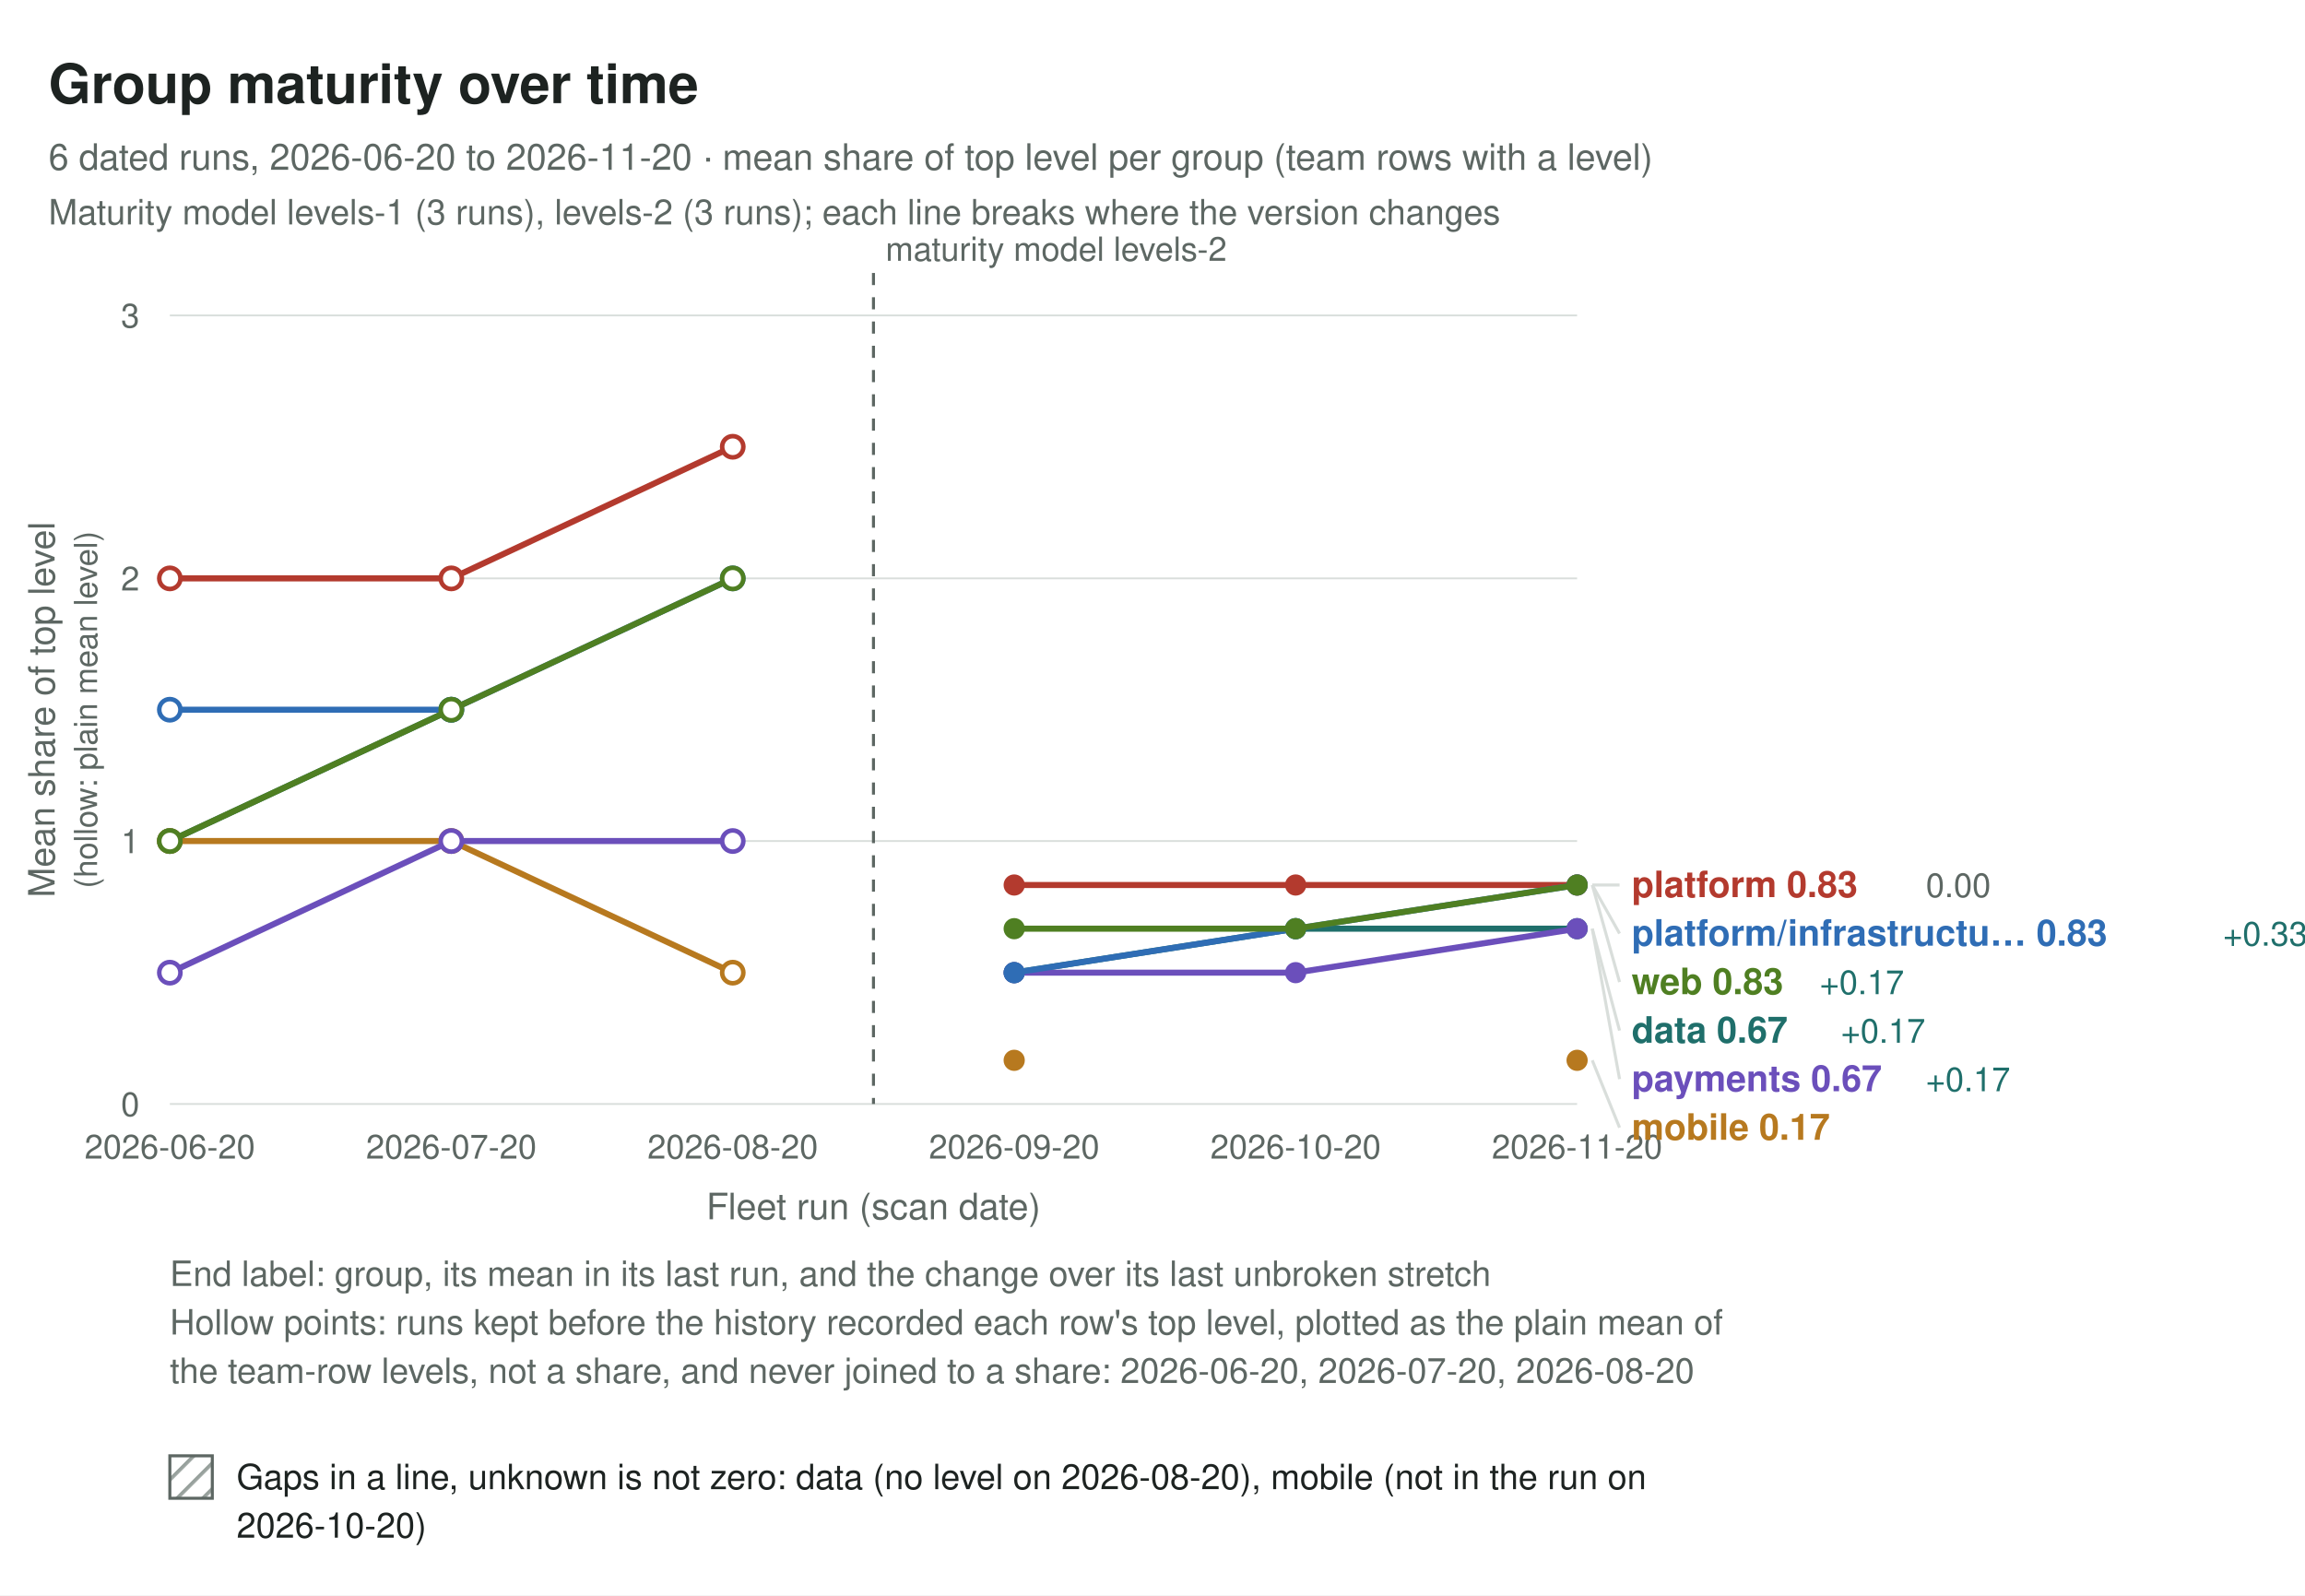
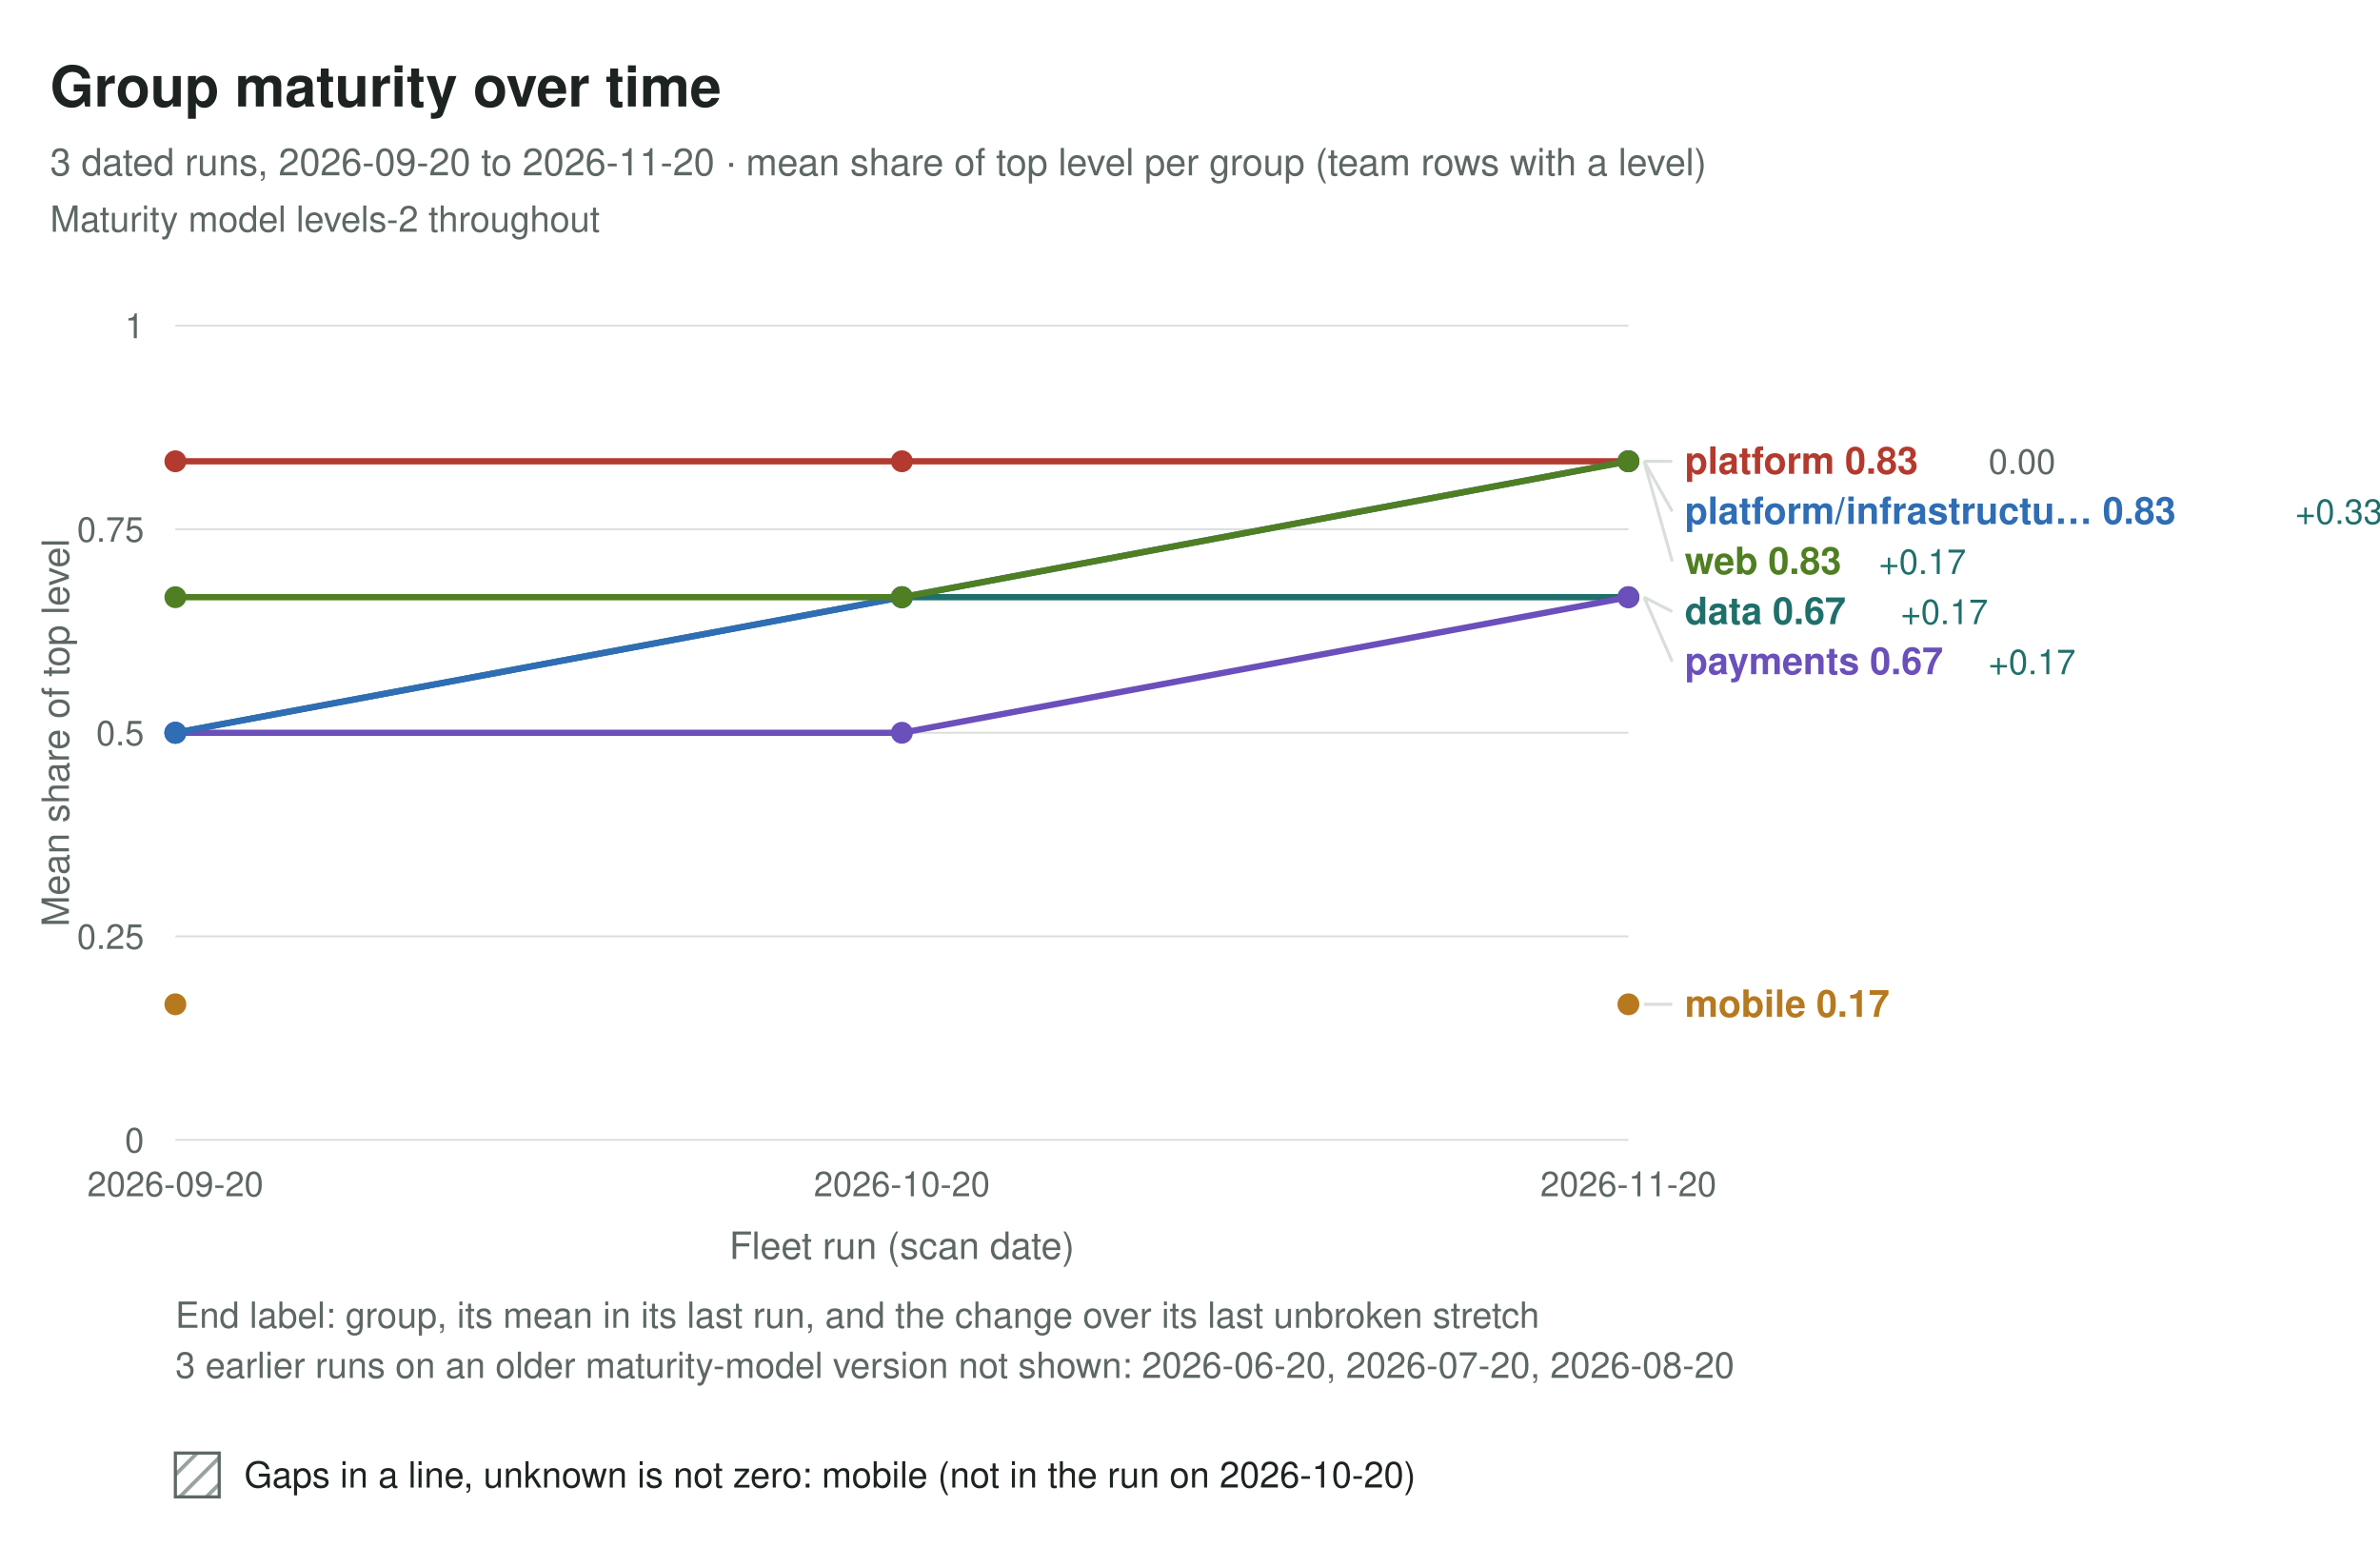
- <svg xmlns="http://www.w3.org/2000/svg" viewBox="0 0 760 526" width="760" height="526" role="img">
+ <svg xmlns="http://www.w3.org/2000/svg" viewBox="0 0 760 494" width="760" height="494" role="img">
  <style>text { font-family: -apple-system, BlinkMacSystemFont, "Segoe UI", Helvetica, Arial, sans-serif; }.t-bg,.f-bg{fill:#ffffff}.s-bg{stroke:#ffffff}.t-fg,.f-fg{fill:#1d2321}.s-fg{stroke:#1d2321}.t-muted,.f-muted{fill:#5d6763}.s-muted{stroke:#5d6763}.t-rule,.f-rule{fill:#d9dedb}.s-rule{stroke:#d9dedb}.t-accent,.f-accent{fill:#1f6f6b}.s-accent{stroke:#1f6f6b}.t-bad,.f-bad{fill:#b33a2e}.s-bad{stroke:#b33a2e}.t-warn,.f-warn{fill:#b7791f}.s-warn{stroke:#b7791f}.t-unk,.f-unk{fill:#9aa39f}.s-unk{stroke:#9aa39f}.t-series0,.f-series0{fill:#1f6f6b}.s-series0{stroke:#1f6f6b}.t-series1,.f-series1{fill:#b7791f}.s-series1{stroke:#b7791f}.t-series2,.f-series2{fill:#6b4fbb}.s-series2{stroke:#6b4fbb}.t-series3,.f-series3{fill:#b33a2e}.s-series3{stroke:#b33a2e}.t-series4,.f-series4{fill:#2f6db5}.s-series4{stroke:#2f6db5}.t-series5,.f-series5{fill:#4f7f22}.s-series5{stroke:#4f7f22}.t-series6,.f-series6{fill:#a8458a}.s-series6{stroke:#a8458a}.t-series7,.f-series7{fill:#5d6763}.s-series7{stroke:#5d6763}@media (prefers-color-scheme: dark){.t-bg,.f-bg{fill:#1a201e}.s-bg{stroke:#1a201e}.t-fg,.f-fg{fill:#e6ebe8}.s-fg{stroke:#e6ebe8}.t-muted,.f-muted{fill:#9aa5a0}.s-muted{stroke:#9aa5a0}.t-rule,.f-rule{fill:#2c3532}.s-rule{stroke:#2c3532}.t-accent,.f-accent{fill:#5fb8b1}.s-accent{stroke:#5fb8b1}.t-bad,.f-bad{fill:#ec7a6c}.s-bad{stroke:#ec7a6c}.t-warn,.f-warn{fill:#e0a84a}.s-warn{stroke:#e0a84a}.t-unk,.f-unk{fill:#5f6a66}.s-unk{stroke:#5f6a66}.t-series0,.f-series0{fill:#5fb8b1}.s-series0{stroke:#5fb8b1}.t-series1,.f-series1{fill:#e0a84a}.s-series1{stroke:#e0a84a}.t-series2,.f-series2{fill:#a993f0}.s-series2{stroke:#a993f0}.t-series3,.f-series3{fill:#ec7a6c}.s-series3{stroke:#ec7a6c}.t-series4,.f-series4{fill:#7fb0ec}.s-series4{stroke:#7fb0ec}.t-series5,.f-series5{fill:#9ccc6b}.s-series5{stroke:#9ccc6b}.t-series6,.f-series6{fill:#e08cc8}.s-series6{stroke:#e08cc8}.t-series7,.f-series7{fill:#b5bfba}.s-series7{stroke:#b5bfba}}</style>
  <defs>
    <pattern id="fleet-hatch" width="6" height="6" patternUnits="userSpaceOnUse" patternTransform="rotate(45)">
      <rect width="6" height="6" class="f-bg" />
      <line x1="0" y1="0" x2="0" y2="6" class="s-unk" stroke-width="2.4" />
    </pattern>
  </defs>
-   <rect x="0" y="0" width="760" height="526" class="f-bg" />
+   <rect x="0" y="0" width="760" height="494" class="f-bg" />
  <text x="16.0" y="34.0" font-size="18" text-anchor="start" class="t-fg" font-weight="bold">Group maturity over time</text>
-   <text x="16.0" y="56.0" font-size="12" text-anchor="start" class="t-muted">6 dated runs, 2026-06-20 to 2026-11-20 · mean share of top level per group (team rows with a level)</text>
-   <text x="16.0" y="74.0" font-size="11.5" text-anchor="start" class="t-muted">Maturity model levels-1 (3 runs), levels-2 (3 runs); each line breaks where the version changes</text>
+   <text x="16.0" y="56.0" font-size="12" text-anchor="start" class="t-muted">3 dated runs, 2026-09-20 to 2026-11-20 · mean share of top level per group (team rows with a level)</text>
+   <text x="16.0" y="74.0" font-size="11.5" text-anchor="start" class="t-muted">Maturity model levels-2 throughout</text>
  <line x1="56.0" y1="364.0" x2="520.0" y2="364.0" class="s-rule" stroke-width="0.6" />
  <text x="46.0" y="368.0" font-size="11" text-anchor="end" class="t-muted">0</text>
-   <line x1="56.0" y1="277.3" x2="520.0" y2="277.3" class="s-rule" stroke-width="0.6" />
-   <text x="46.0" y="281.3" font-size="11" text-anchor="end" class="t-muted">1</text>
-   <line x1="56.0" y1="190.7" x2="520.0" y2="190.7" class="s-rule" stroke-width="0.6" />
-   <text x="46.0" y="194.7" font-size="11" text-anchor="end" class="t-muted">2</text>
+   <line x1="56.0" y1="299.0" x2="520.0" y2="299.0" class="s-rule" stroke-width="0.6" />
+   <text x="46.0" y="303.0" font-size="11" text-anchor="end" class="t-muted">0.25</text>
+   <line x1="56.0" y1="234.0" x2="520.0" y2="234.0" class="s-rule" stroke-width="0.6" />
+   <text x="46.0" y="238.0" font-size="11" text-anchor="end" class="t-muted">0.5</text>
+   <line x1="56.0" y1="169.0" x2="520.0" y2="169.0" class="s-rule" stroke-width="0.6" />
+   <text x="46.0" y="173.0" font-size="11" text-anchor="end" class="t-muted">0.75</text>
  <line x1="56.0" y1="104.0" x2="520.0" y2="104.0" class="s-rule" stroke-width="0.6" />
-   <text x="46.0" y="108.0" font-size="11" text-anchor="end" class="t-muted">3</text>
-   <text x="56.0" y="382.0" font-size="11" text-anchor="middle" class="t-muted">2026-06-20</text>
-   <text x="148.8" y="382.0" font-size="11" text-anchor="middle" class="t-muted">2026-07-20</text>
-   <text x="241.6" y="382.0" font-size="11" text-anchor="middle" class="t-muted">2026-08-20</text>
-   <text x="334.4" y="382.0" font-size="11" text-anchor="middle" class="t-muted">2026-09-20</text>
-   <text x="427.2" y="382.0" font-size="11" text-anchor="middle" class="t-muted">2026-10-20</text>
+   <text x="46.0" y="108.0" font-size="11" text-anchor="end" class="t-muted">1</text>
+   <text x="56.0" y="382.0" font-size="11" text-anchor="middle" class="t-muted">2026-09-20</text>
+   <text x="288.0" y="382.0" font-size="11" text-anchor="middle" class="t-muted">2026-10-20</text>
  <text x="520.0" y="382.0" font-size="11" text-anchor="middle" class="t-muted">2026-11-20</text>
-   <line x1="288.0" y1="90.0" x2="288.0" y2="364.0" class="s-muted" stroke-dasharray="4 4" />
-   <text x="292.0" y="86.0" font-size="11" text-anchor="start" class="t-muted">maturity model levels-2</text>
-   <polyline points="56.0,277.3 148.8,234.0" fill="none" class="s-series0" stroke-width="2" />
-   <circle cx="56.0" cy="277.3" r="3.5" class="f-bg s-series0" stroke-width="1.5" />
-   <circle cx="148.8" cy="234.0" r="3.5" class="f-bg s-series0" stroke-width="1.5" />
-   <polyline points="334.4,320.7 427.2,306.2 520.0,306.2" fill="none" class="s-series0" stroke-width="2" />
-   <circle cx="334.4" cy="320.7" r="3.5" class="f-series0" />
-   <circle cx="427.2" cy="306.2" r="3.5" class="f-series0" />
-   <circle cx="520.0" cy="306.2" r="3.5" class="f-series0" />
-   <polyline points="56.0,277.3 148.8,277.3 241.6,320.7" fill="none" class="s-series1" stroke-width="2" />
-   <circle cx="56.0" cy="277.3" r="3.5" class="f-bg s-series1" stroke-width="1.5" />
-   <circle cx="148.8" cy="277.3" r="3.5" class="f-bg s-series1" stroke-width="1.5" />
-   <circle cx="241.6" cy="320.7" r="3.5" class="f-bg s-series1" stroke-width="1.5" />
-   <circle cx="334.4" cy="349.6" r="3.5" class="f-series1" />
-   <circle cx="520.0" cy="349.6" r="3.5" class="f-series1" />
-   <polyline points="56.0,320.7 148.8,277.3 241.6,277.3" fill="none" class="s-series2" stroke-width="2" />
-   <circle cx="56.0" cy="320.7" r="3.5" class="f-bg s-series2" stroke-width="1.5" />
-   <circle cx="148.8" cy="277.3" r="3.5" class="f-bg s-series2" stroke-width="1.5" />
-   <circle cx="241.6" cy="277.3" r="3.5" class="f-bg s-series2" stroke-width="1.5" />
-   <polyline points="334.4,320.7 427.2,320.7 520.0,306.2" fill="none" class="s-series2" stroke-width="2" />
-   <circle cx="334.4" cy="320.7" r="3.5" class="f-series2" />
-   <circle cx="427.2" cy="320.7" r="3.5" class="f-series2" />
-   <circle cx="520.0" cy="306.2" r="3.5" class="f-series2" />
-   <polyline points="56.0,190.7 148.8,190.7 241.6,147.3" fill="none" class="s-series3" stroke-width="2" />
-   <circle cx="56.0" cy="190.7" r="3.5" class="f-bg s-series3" stroke-width="1.5" />
-   <circle cx="148.8" cy="190.7" r="3.5" class="f-bg s-series3" stroke-width="1.5" />
-   <circle cx="241.6" cy="147.3" r="3.5" class="f-bg s-series3" stroke-width="1.5" />
-   <polyline points="334.4,291.8 427.2,291.8 520.0,291.8" fill="none" class="s-series3" stroke-width="2" />
-   <circle cx="334.4" cy="291.8" r="3.5" class="f-series3" />
-   <circle cx="427.2" cy="291.8" r="3.5" class="f-series3" />
-   <circle cx="520.0" cy="291.8" r="3.5" class="f-series3" />
-   <polyline points="56.0,234.0 148.8,234.0 241.6,190.7" fill="none" class="s-series4" stroke-width="2" />
-   <circle cx="56.0" cy="234.0" r="3.5" class="f-bg s-series4" stroke-width="1.5" />
-   <circle cx="148.8" cy="234.0" r="3.5" class="f-bg s-series4" stroke-width="1.5" />
-   <circle cx="241.6" cy="190.7" r="3.5" class="f-bg s-series4" stroke-width="1.5" />
-   <polyline points="334.4,320.7 427.2,306.2 520.0,291.8" fill="none" class="s-series4" stroke-width="2" />
-   <circle cx="334.4" cy="320.7" r="3.5" class="f-series4" />
-   <circle cx="427.2" cy="306.2" r="3.5" class="f-series4" />
-   <circle cx="520.0" cy="291.8" r="3.5" class="f-series4" />
-   <polyline points="56.0,277.3 148.8,234.0 241.6,190.7" fill="none" class="s-series5" stroke-width="2" />
-   <circle cx="56.0" cy="277.3" r="3.5" class="f-bg s-series5" stroke-width="1.5" />
-   <circle cx="148.8" cy="234.0" r="3.5" class="f-bg s-series5" stroke-width="1.5" />
-   <circle cx="241.6" cy="190.7" r="3.5" class="f-bg s-series5" stroke-width="1.5" />
-   <polyline points="334.4,306.2 427.2,306.2 520.0,291.8" fill="none" class="s-series5" stroke-width="2" />
-   <circle cx="334.4" cy="306.2" r="3.5" class="f-series5" />
-   <circle cx="427.2" cy="306.2" r="3.5" class="f-series5" />
-   <circle cx="520.0" cy="291.8" r="3.5" class="f-series5" />
-   <line x1="525.0" y1="306.2" x2="534.0" y2="339.8" class="s-rule" stroke-width="1" />
-   <text x="538.0" y="343.8" font-size="12.0" text-anchor="start" class="t-series0" font-weight="600">data 0.67</text>
-   <text x="607.0" y="343.8" font-size="11" text-anchor="start" class="t-accent">+0.17</text>
-   <line x1="525.0" y1="349.6" x2="534.0" y2="371.8" class="s-rule" stroke-width="1" />
-   <text x="538.0" y="375.8" font-size="12.0" text-anchor="start" class="t-series1" font-weight="600">mobile 0.17</text>
-   <line x1="525.0" y1="306.2" x2="534.0" y2="355.8" class="s-rule" stroke-width="1" />
-   <text x="538.0" y="359.8" font-size="12.0" text-anchor="start" class="t-series2" font-weight="600">payments 0.67</text>
-   <text x="635.0" y="359.8" font-size="11" text-anchor="start" class="t-accent">+0.17</text>
-   <line x1="525.0" y1="291.8" x2="534.0" y2="291.8" class="s-rule" stroke-width="1" />
-   <text x="538.0" y="295.8" font-size="12.0" text-anchor="start" class="t-series3" font-weight="600">platform 0.83</text>
-   <text x="635.0" y="295.8" font-size="11" text-anchor="start" class="t-muted">0.00</text>
-   <line x1="525.0" y1="291.8" x2="534.0" y2="307.8" class="s-rule" stroke-width="1" />
-   <text x="538.0" y="311.8" font-size="12.0" text-anchor="start" class="t-series4" font-weight="600">platform/infrastructu… 0.83</text>
-   <text x="733.0" y="311.8" font-size="11" text-anchor="start" class="t-accent">+0.33</text>
-   <line x1="525.0" y1="291.8" x2="534.0" y2="323.8" class="s-rule" stroke-width="1" />
-   <text x="538.0" y="327.8" font-size="12.0" text-anchor="start" class="t-series5" font-weight="600">web 0.83</text>
-   <text x="600.0" y="327.8" font-size="11" text-anchor="start" class="t-accent">+0.17</text>
+   <polyline points="56.0,234.0 288.0,190.7 520.0,190.7" fill="none" class="s-series0" stroke-width="2" />
+   <circle cx="56.0" cy="234.0" r="3.5" class="f-series0" />
+   <circle cx="288.0" cy="190.7" r="3.5" class="f-series0" />
+   <circle cx="520.0" cy="190.7" r="3.5" class="f-series0" />
+   <circle cx="56.0" cy="320.7" r="3.5" class="f-series1" />
+   <circle cx="520.0" cy="320.7" r="3.5" class="f-series1" />
+   <polyline points="56.0,234.0 288.0,234.0 520.0,190.7" fill="none" class="s-series2" stroke-width="2" />
+   <circle cx="56.0" cy="234.0" r="3.5" class="f-series2" />
+   <circle cx="288.0" cy="234.0" r="3.5" class="f-series2" />
+   <circle cx="520.0" cy="190.7" r="3.5" class="f-series2" />
+   <polyline points="56.0,147.3 288.0,147.3 520.0,147.3" fill="none" class="s-series3" stroke-width="2" />
+   <circle cx="56.0" cy="147.3" r="3.5" class="f-series3" />
+   <circle cx="288.0" cy="147.3" r="3.5" class="f-series3" />
+   <circle cx="520.0" cy="147.3" r="3.5" class="f-series3" />
+   <polyline points="56.0,234.0 288.0,190.7 520.0,147.3" fill="none" class="s-series4" stroke-width="2" />
+   <circle cx="56.0" cy="234.0" r="3.5" class="f-series4" />
+   <circle cx="288.0" cy="190.7" r="3.5" class="f-series4" />
+   <circle cx="520.0" cy="147.3" r="3.5" class="f-series4" />
+   <polyline points="56.0,190.7 288.0,190.7 520.0,147.3" fill="none" class="s-series5" stroke-width="2" />
+   <circle cx="56.0" cy="190.7" r="3.5" class="f-series5" />
+   <circle cx="288.0" cy="190.7" r="3.5" class="f-series5" />
+   <circle cx="520.0" cy="147.3" r="3.5" class="f-series5" />
+   <line x1="525.0" y1="190.7" x2="534.0" y2="195.3" class="s-rule" stroke-width="1" />
+   <text x="538.0" y="199.3" font-size="12.0" text-anchor="start" class="t-series0" font-weight="600">data 0.67</text>
+   <text x="607.0" y="199.3" font-size="11" text-anchor="start" class="t-accent">+0.17</text>
+   <line x1="525.0" y1="320.7" x2="534.0" y2="320.7" class="s-rule" stroke-width="1" />
+   <text x="538.0" y="324.7" font-size="12.0" text-anchor="start" class="t-series1" font-weight="600">mobile 0.17</text>
+   <line x1="525.0" y1="190.7" x2="534.0" y2="211.3" class="s-rule" stroke-width="1" />
+   <text x="538.0" y="215.3" font-size="12.0" text-anchor="start" class="t-series2" font-weight="600">payments 0.67</text>
+   <text x="635.0" y="215.3" font-size="11" text-anchor="start" class="t-accent">+0.17</text>
+   <line x1="525.0" y1="147.3" x2="534.0" y2="147.3" class="s-rule" stroke-width="1" />
+   <text x="538.0" y="151.3" font-size="12.0" text-anchor="start" class="t-series3" font-weight="600">platform 0.83</text>
+   <text x="635.0" y="151.3" font-size="11" text-anchor="start" class="t-muted">0.00</text>
+   <line x1="525.0" y1="147.3" x2="534.0" y2="163.3" class="s-rule" stroke-width="1" />
+   <text x="538.0" y="167.3" font-size="12.0" text-anchor="start" class="t-series4" font-weight="600">platform/infrastructu… 0.83</text>
+   <text x="733.0" y="167.3" font-size="11" text-anchor="start" class="t-accent">+0.33</text>
+   <line x1="525.0" y1="147.3" x2="534.0" y2="179.3" class="s-rule" stroke-width="1" />
+   <text x="538.0" y="183.3" font-size="12.0" text-anchor="start" class="t-series5" font-weight="600">web 0.83</text>
+   <text x="600.0" y="183.3" font-size="11" text-anchor="start" class="t-accent">+0.17</text>
  <text x="288.0" y="402.0" font-size="12" text-anchor="middle" class="t-muted">Fleet run (scan date)</text>
-   <text x="18.0" y="234.0" font-size="12.0" text-anchor="middle" class="t-muted" transform="rotate(-90 18 234.0)">Mean share of top level</text>
-   <text x="32.0" y="234.0" font-size="10.5" text-anchor="middle" class="t-muted" transform="rotate(-90 32 234.0)">(hollow: plain mean level)</text>
+   <text x="22.0" y="234.0" font-size="12.0" text-anchor="middle" class="t-muted" transform="rotate(-90 22 234.0)">Mean share of top level</text>
  <text x="56.0" y="424.0" font-size="11.5" text-anchor="start" class="t-muted">End label: group, its mean in its last run, and the change over its last unbroken stretch</text>
-   <text x="56.0" y="440.0" font-size="11.5" text-anchor="start" class="t-muted">Hollow points: runs kept before the history recorded each row's top level, plotted as the plain mean of</text>
-   <text x="56.0" y="456.0" font-size="11.5" text-anchor="start" class="t-muted">the team-row levels, not a share, and never joined to a share: 2026-06-20, 2026-07-20, 2026-08-20</text>
-   <rect x="56.0" y="480.0" width="14.0" height="14.0" fill="url(#fleet-hatch)" class="s-muted" stroke-width="1" />
-   <text x="78.0" y="491.0" font-size="11.5" text-anchor="start" class="t-fg">Gaps in a line, unknown is not zero: data (no level on 2026-08-20), mobile (not in the run on</text>
-   <text x="78.0" y="507.0" font-size="11.5" text-anchor="start" class="t-fg">2026-10-20)</text>
+   <text x="56.0" y="440.0" font-size="11.5" text-anchor="start" class="t-muted">3 earlier runs on an older maturity-model version not shown: 2026-06-20, 2026-07-20, 2026-08-20</text>
+   <rect x="56.0" y="464.0" width="14.0" height="14.0" fill="url(#fleet-hatch)" class="s-muted" stroke-width="1" />
+   <text x="78.0" y="475.0" font-size="11.5" text-anchor="start" class="t-fg">Gaps in a line, unknown is not zero: mobile (not in the run on 2026-10-20)</text>
</svg>
